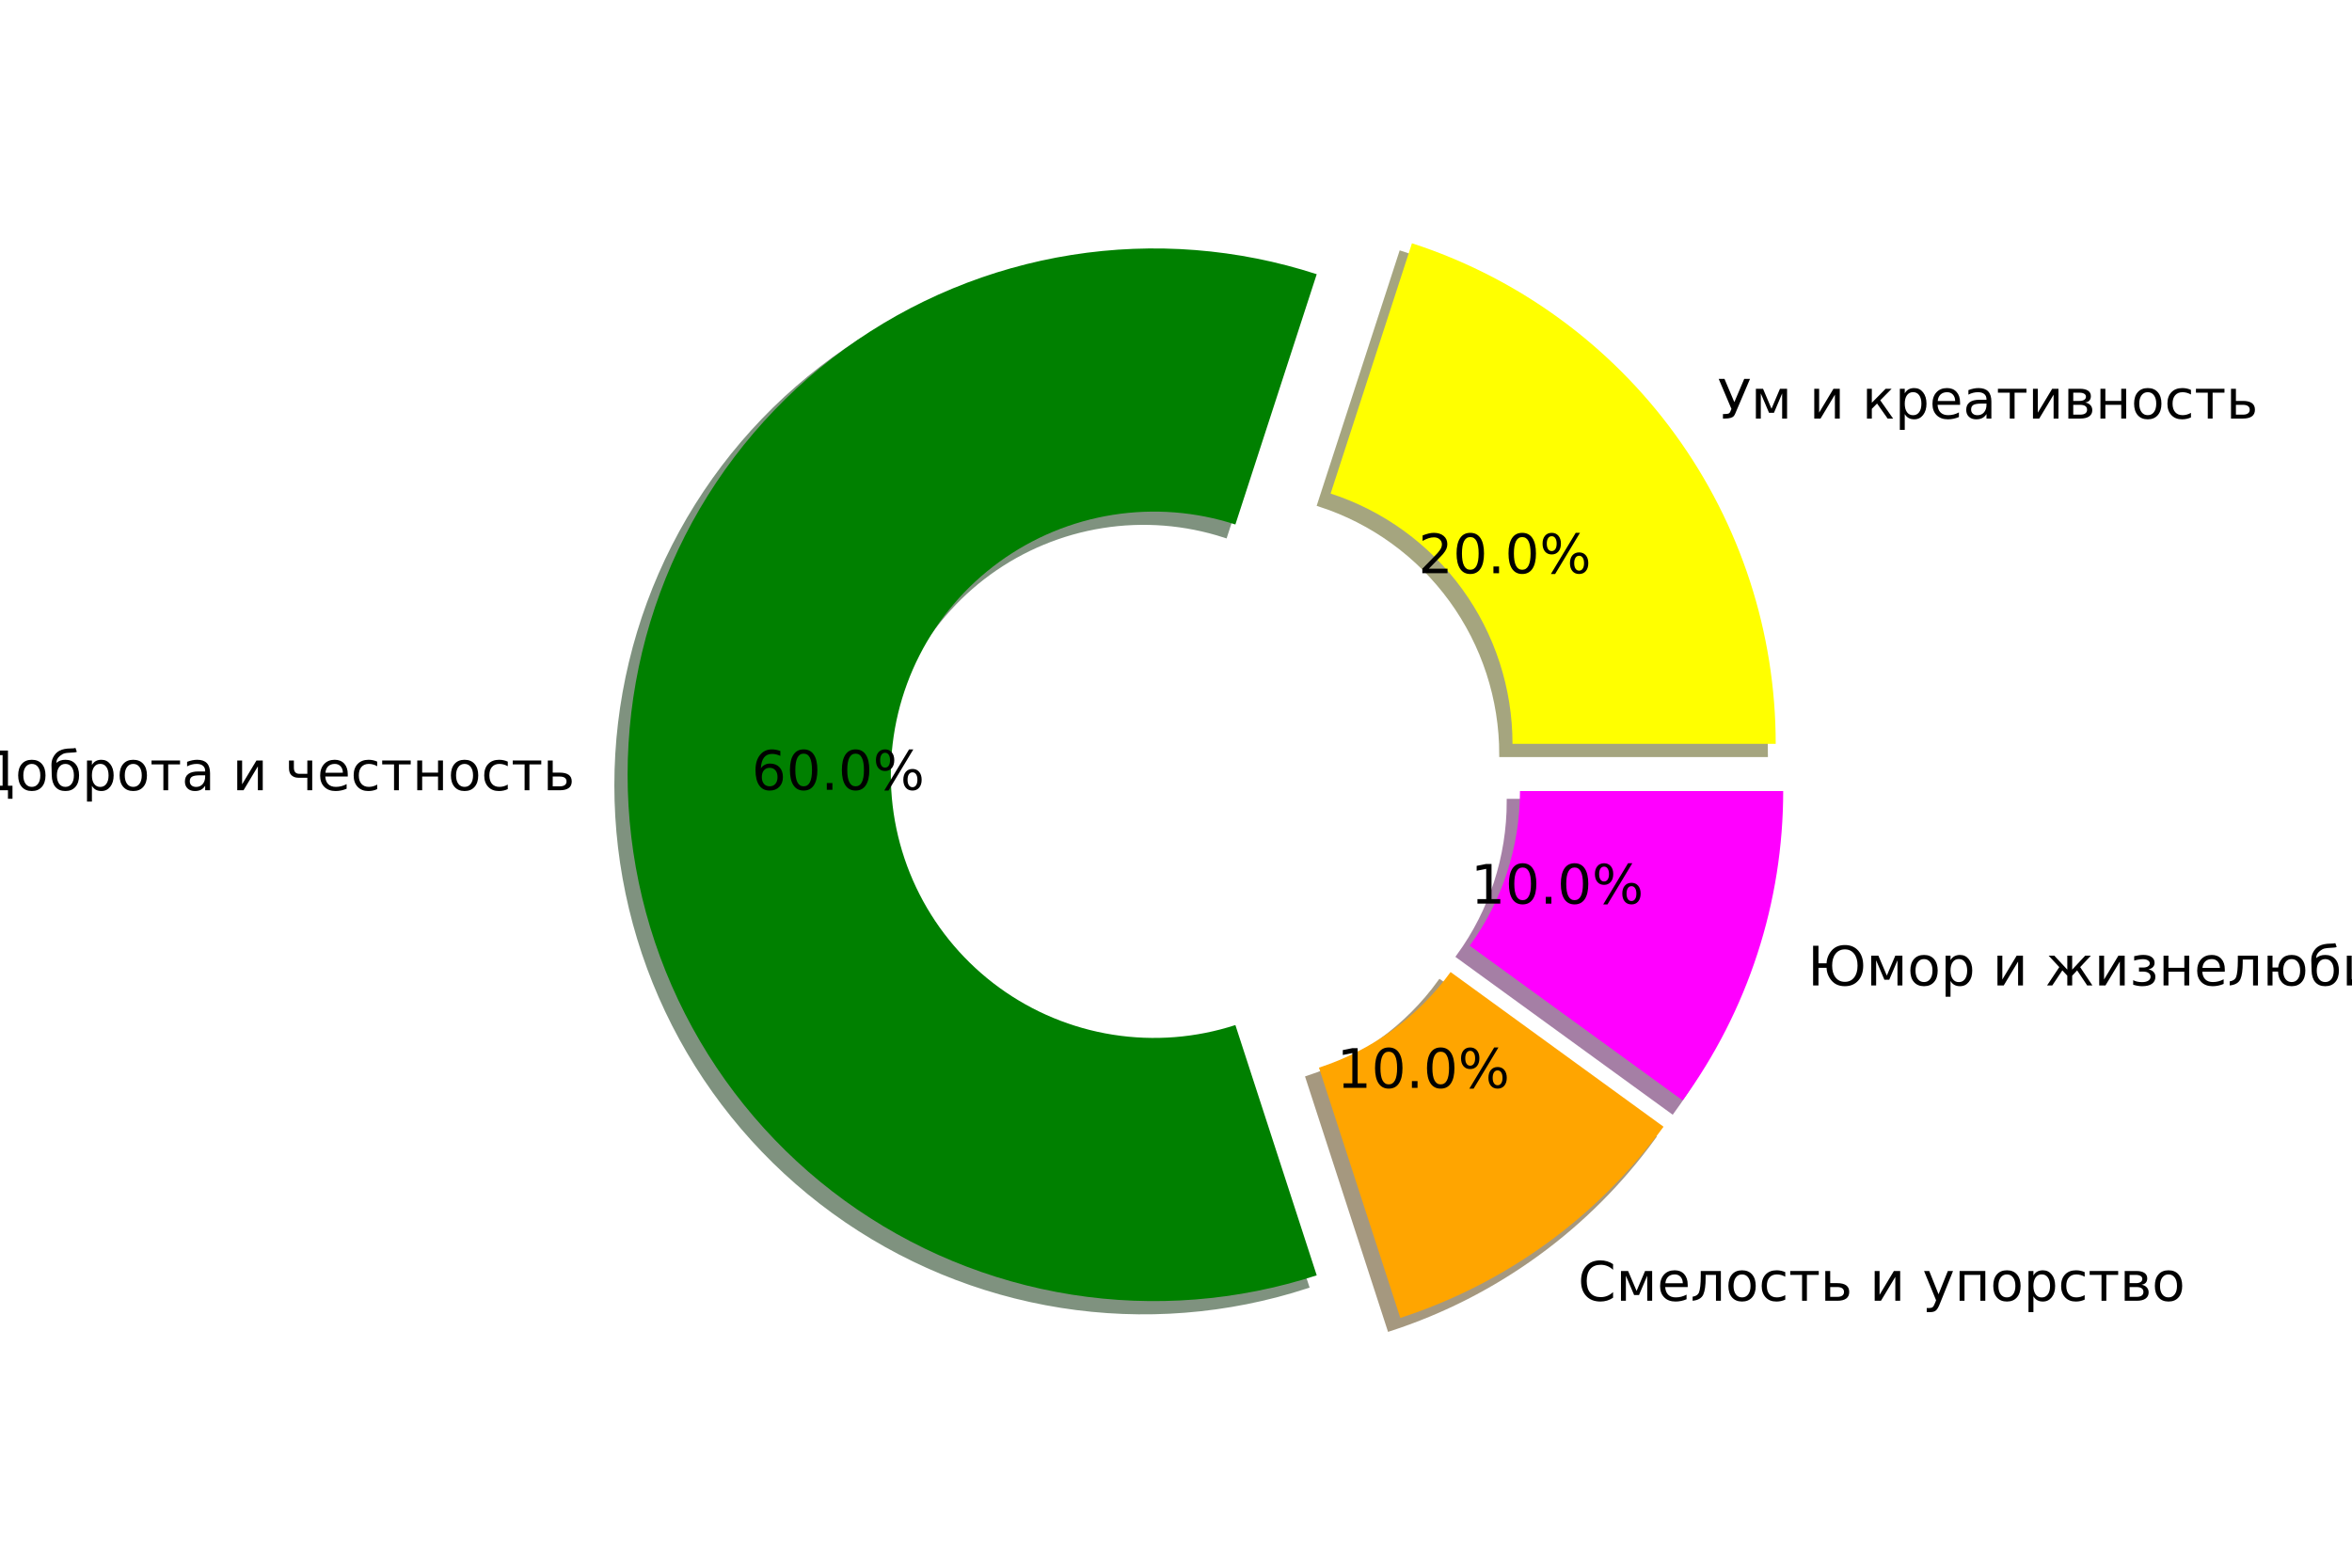
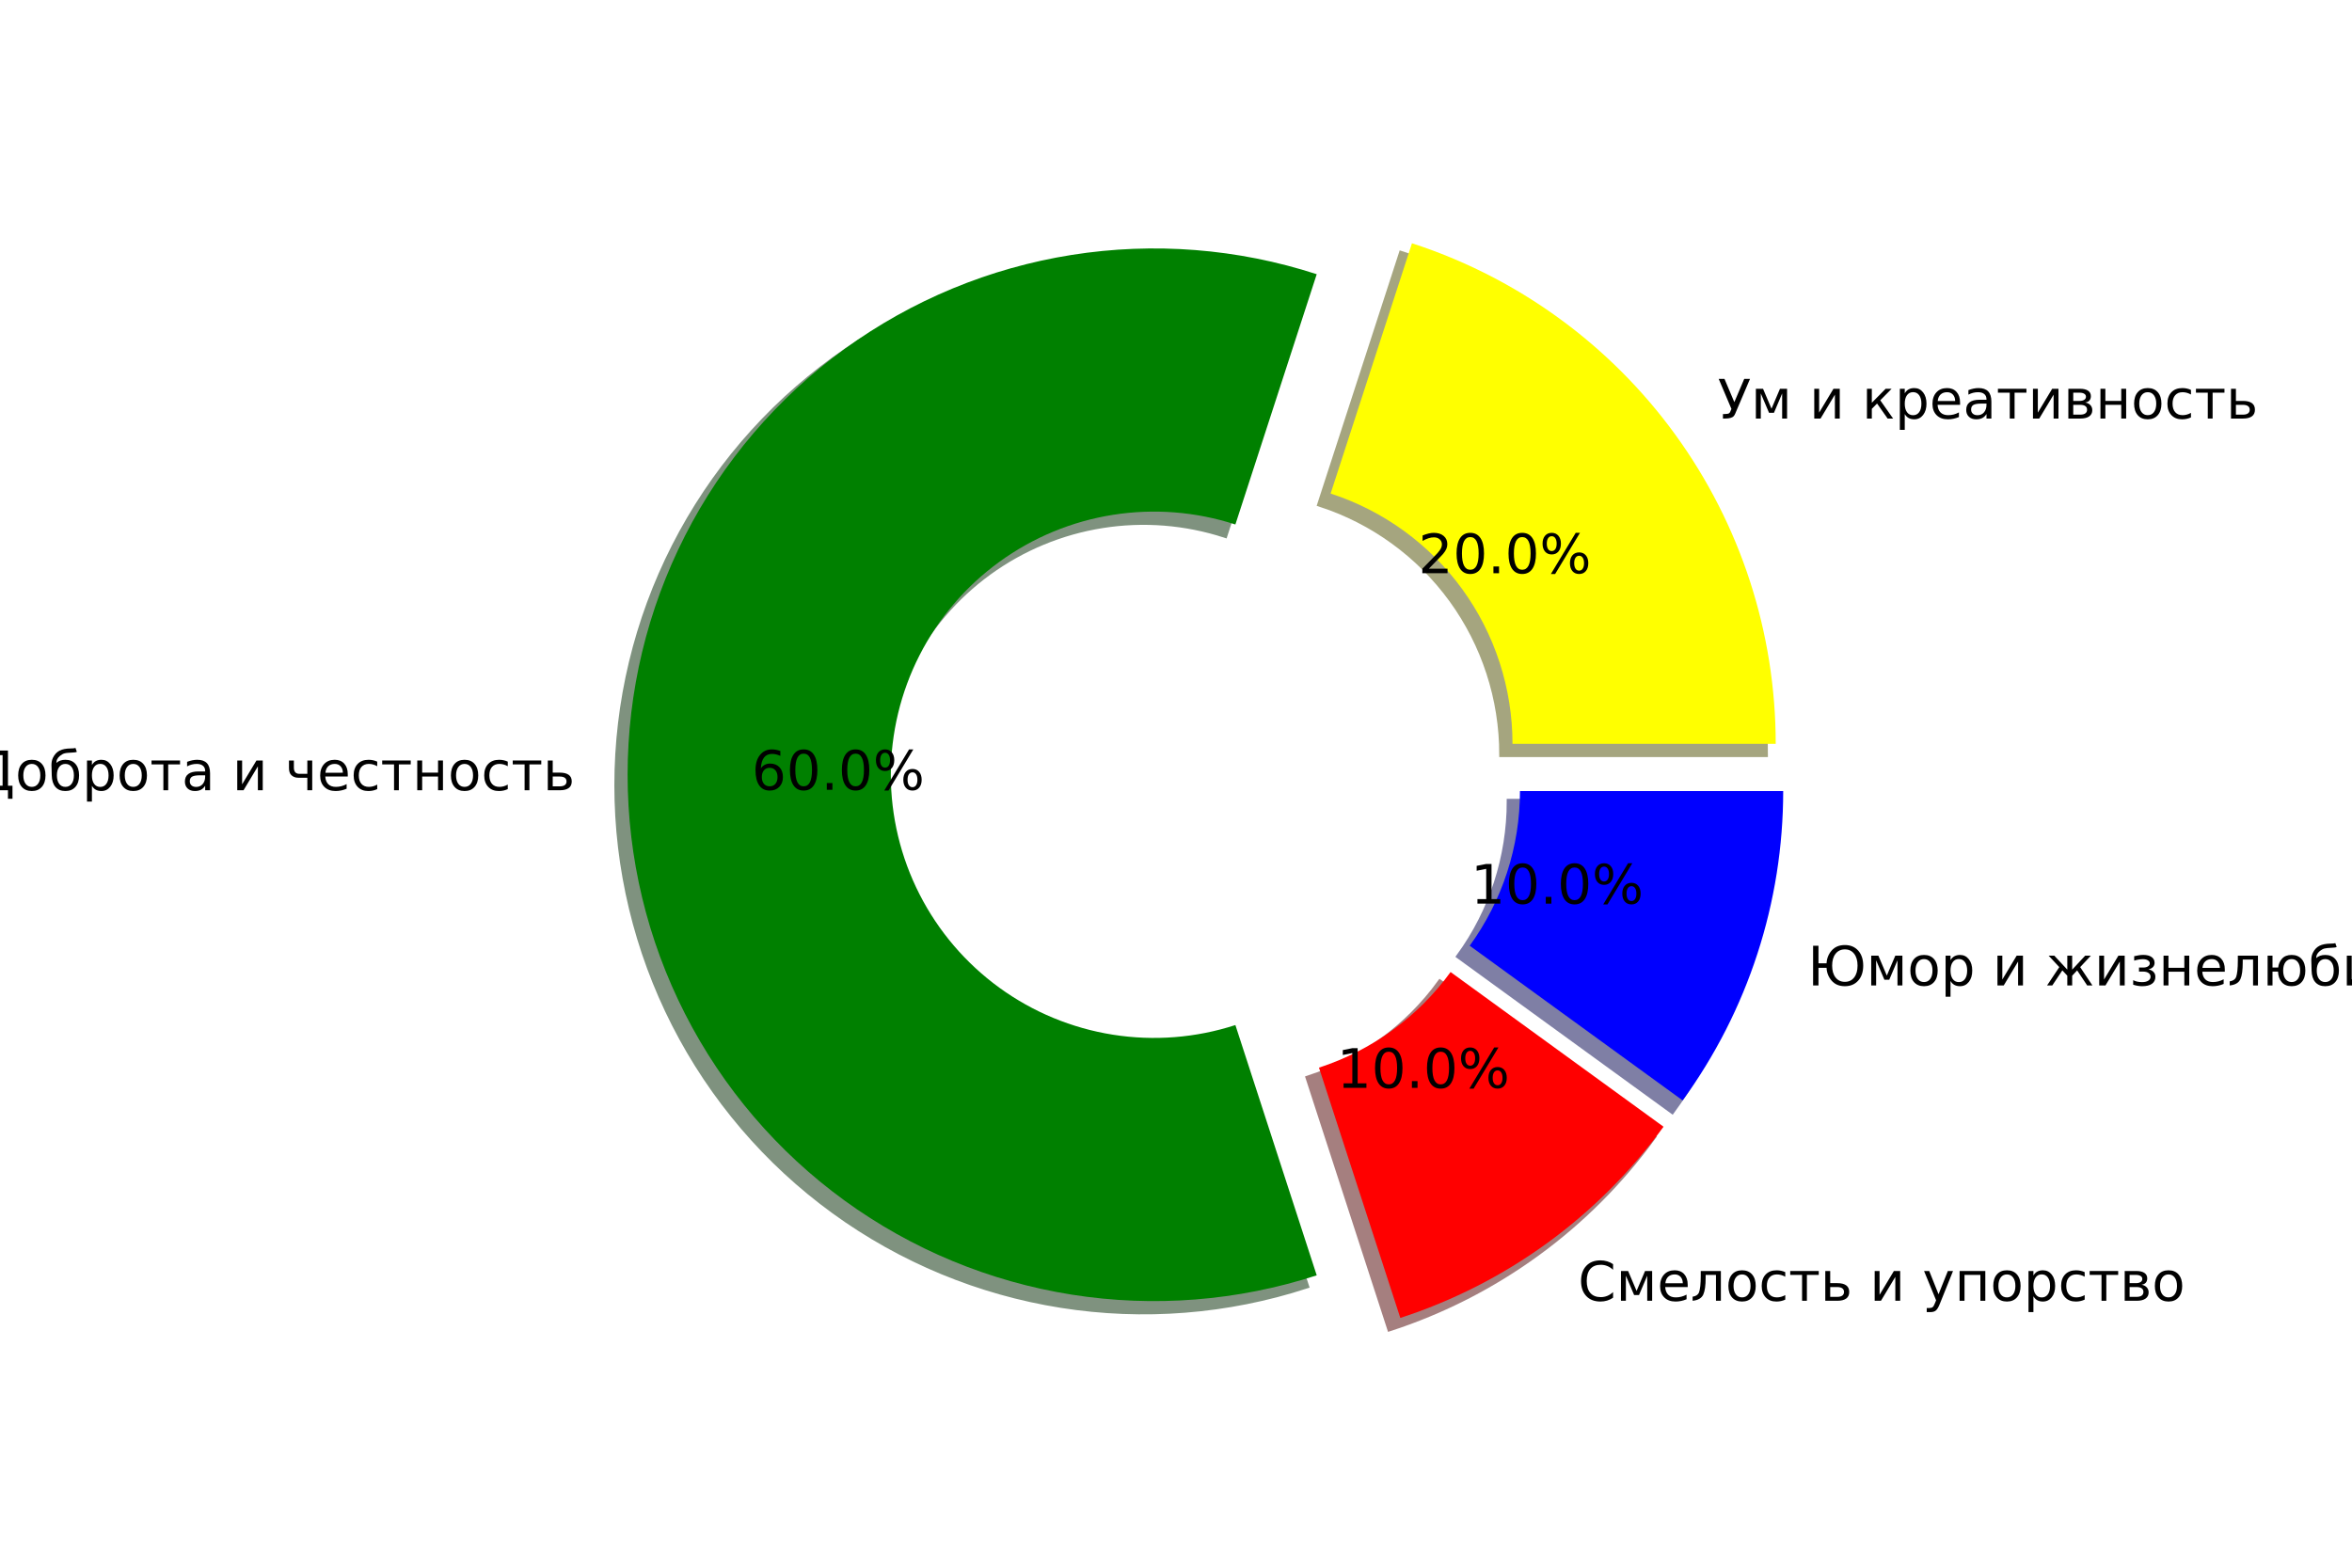
<svg xmlns="http://www.w3.org/2000/svg" xmlns:xlink="http://www.w3.org/1999/xlink" height="288pt" version="1.1" viewBox="0 0 432 288" width="432pt">
  <defs>
    <style type="text/css">*{stroke-linecap:butt;stroke-linejoin:round;}</style>
  </defs>
  <g id="figure_1">
    <g id="patch_1">
      <path d="M 0 288  L 432 288  L 432 0  L 0 0  z " style="fill:none;" />
    </g>
    <g id="axes_1">
      <g id="patch_2">
        <path d="M 324.218 138.584  C 324.218 118.167 317.752 98.266 305.752 81.749  C 293.751 65.232 276.822 52.932 257.405 46.623  L 242.465 92.603  C 252.174 95.758 260.638 101.908 266.639 110.166  C 272.639 118.425 275.872 128.375 275.872 138.584  L 324.218 138.584  z " style="fill:#4c4c00;opacity:0.5;stroke:#4c4c00;stroke-linejoin:miter;" />
      </g>
      <g id="patch_3">
        <path d="M 239.913 52.306  C 225.402 47.591 209.978 46.377 194.907 48.764  C 179.837 51.151 165.543 57.072 153.199 66.041  C 140.854 75.009 130.806 86.774 123.879 100.369  C 116.952 113.965 113.34 129.009 113.34 144.267  C 113.34 159.525 116.952 174.569 123.879 188.165  C 130.807 201.76 140.854 213.525 153.199 222.493  C 165.543 231.462 179.837 237.383 194.907 239.77  C 209.978 242.157 225.402 240.943 239.913 236.228  L 224.973 190.247  C 217.718 192.605 210.006 193.212 202.47 192.018  C 194.935 190.825 187.788 187.865 181.616 183.38  C 175.444 178.896 170.42 173.014 166.956 166.216  C 163.493 159.418 161.687 151.896 161.687 144.267  C 161.687 136.638 163.493 129.116 166.956 122.318  C 170.42 115.521 175.444 109.638 181.616 105.154  C 187.788 100.67 194.935 97.709 202.47 96.516  C 210.006 95.322 217.718 95.929 224.973 98.287  L 239.913 52.306  z " style="fill:#002600;opacity:0.5;stroke:#002600;stroke-linejoin:miter;" />
      </g>
      <g id="patch_4">
-         <path d="M 255.266 244.05  C 264.916 240.915 274.012 236.28 282.221 230.316  C 290.43 224.352 297.649 217.133 303.613 208.924  L 264.499 180.507  C 261.517 184.611 257.908 188.221 253.804 191.203  C 249.699 194.185 245.151 196.502 240.326 198.07  L 255.266 244.05  z " style="fill:#4c3200;opacity:0.5;stroke:#4c3200;stroke-linejoin:miter;" />
+         <path d="M 255.266 244.05  C 264.916 240.915 274.012 236.28 282.221 230.316  C 290.43 224.352 297.649 217.133 303.613 208.924  L 264.499 180.507  C 261.517 184.611 257.908 188.221 253.804 191.203  C 249.699 194.185 245.151 196.502 240.326 198.07  L 255.266 244.05  z " style="fill:#4c0000;opacity:0.5;stroke:#4c0000;stroke-linejoin:miter;" />
      </g>
      <g id="patch_5">
-         <path d="M 307.125 204.09  C 313.089 195.881 317.724 186.785 320.859 177.135  C 323.995 167.485 325.592 157.401 325.592 147.255  L 277.245 147.255  C 277.245 152.328 276.447 157.37 274.879 162.195  C 273.311 167.02 270.994 171.568 268.012 175.672  L 307.125 204.09  z " style="fill:#4c004c;opacity:0.5;stroke:#4c004c;stroke-linejoin:miter;" />
+         <path d="M 307.125 204.09  C 313.089 195.881 317.724 186.785 320.859 177.135  C 323.995 167.485 325.592 157.401 325.592 147.255  L 277.245 147.255  C 277.245 152.328 276.447 157.37 274.879 162.195  C 273.311 167.02 270.994 171.568 268.012 175.672  L 307.125 204.09  z " style="fill:#00004c;opacity:0.5;stroke:#00004c;stroke-linejoin:miter;" />
      </g>
      <g id="patch_6">
        <path d="M 326.152 136.65  C 326.152 116.233 319.686 96.332 307.686 79.815  C 295.685 63.298 278.756 50.998 259.339 44.689  L 244.399 90.669  C 254.108 93.824 262.572 99.974 268.572 108.232  C 274.573 116.491 277.806 126.442 277.806 136.65  L 326.152 136.65  z " style="fill:#ffff00;" />
      </g>
      <g id="patch_7">
        <path d="M 241.847 50.373  C 227.335 45.658 211.912 44.444 196.841 46.831  C 181.771 49.218 167.477 55.138 155.133 64.107  C 142.788 73.076 132.74 84.84 125.813 98.435  C 118.886 112.031 115.274 127.075 115.274 142.333  C 115.274 157.592 118.886 172.636 125.813 186.231  C 132.74 199.826 142.788 211.591 155.133 220.56  C 167.477 229.528 181.771 235.449 196.841 237.836  C 211.912 240.223 227.336 239.009 241.847 234.294  L 226.907 188.313  C 219.651 190.671 211.94 191.278 204.404 190.084  C 196.869 188.891 189.722 185.931 183.55 181.446  C 177.378 176.962 172.354 171.08 168.89 164.282  C 165.427 157.484 163.621 149.962 163.621 142.333  C 163.621 134.704 165.427 127.182 168.89 120.384  C 172.354 113.587 177.378 107.704 183.55 103.22  C 189.722 98.736 196.869 95.775 204.404 94.582  C 211.94 93.388 219.651 93.995 226.907 96.353  L 241.847 50.373  z " style="fill:#008000;" />
      </g>
      <g id="patch_8">
-         <path d="M 257.2 242.116  C 266.85 238.981 275.946 234.346 284.155 228.382  C 292.364 222.418 299.583 215.199 305.546 206.991  L 266.433 178.573  C 263.451 182.678 259.842 186.287 255.737 189.269  C 251.633 192.251 247.085 194.568 242.26 196.136  L 257.2 242.116  z " style="fill:#ffa500;" />
+         <path d="M 257.2 242.116  C 266.85 238.981 275.946 234.346 284.155 228.382  C 292.364 222.418 299.583 215.199 305.546 206.991  L 266.433 178.573  C 263.451 182.678 259.842 186.287 255.737 189.269  C 251.633 192.251 247.085 194.568 242.26 196.136  L 257.2 242.116  z " style="fill:#ff0000;" />
      </g>
      <g id="patch_9">
-         <path d="M 309.059 202.156  C 315.023 193.947 319.658 184.851 322.793 175.201  C 325.929 165.551 327.526 155.468 327.526 145.321  L 279.179 145.321  C 279.179 150.394 278.381 155.436 276.813 160.261  C 275.245 165.086 272.928 169.634 269.946 173.739  L 309.059 202.156  z " style="fill:#ff00ff;" />
+         <path d="M 309.059 202.156  C 315.023 193.947 319.658 184.851 322.793 175.201  C 325.929 165.551 327.526 155.468 327.526 145.321  L 279.179 145.321  C 279.179 150.394 278.381 155.436 276.813 160.261  C 275.245 165.086 272.928 169.634 269.946 173.739  L 309.059 202.156  z " style="fill:#0000ff;" />
      </g>
      <g id="matplotlib.axis_1" />
      <g id="matplotlib.axis_2" />
      <g id="text_1">
        <g transform="translate(315.5082 76.89085)scale(0.1 -0.1)">
          <defs>
            <path d="M 31.984 8.844  Q 30.953 6.391 29.391 4.547  Q 25.531 0 13.281 0  L 9.516 0  L 9.516 8.297  L 12.594 8.297  Q 18.406 8.297 20.656 9.625  Q 22.016 10.453 22.906 12.5  L 25.094 17.672  L 1.703 72.906  L 12.312 72.906  L 30.422 30.125  L 48.641 72.906  L 59.234 72.906  z " id="DejaVuSans-1059" />
            <path d="M 9.078 54.688  L 22.219 54.688  L 37.75 18.062  L 53.328 54.688  L 66.359 54.688  L 66.359 0  L 57.328 0  L 57.328 46.094  L 42.234 10.5  L 33.25 10.5  L 18.109 46.094  L 18.109 0  L 9.078 0  z " id="DejaVuSans-1084" />
            <path id="DejaVuSans-32" />
            <path d="M 55.906 54.688  L 55.906 0  L 46.969 0  L 46.969 43.891  L 20.609 0  L 9.078 0  L 9.078 54.688  L 18.016 54.688  L 18.016 10.891  L 44.344 54.688  z " id="DejaVuSans-1080" />
            <path d="M 9.078 54.688  L 18.016 54.688  L 18.016 29  L 43.359 54.688  L 54.391 54.688  L 33.5 33.547  L 57.078 0  L 47.016 0  L 27.641 27.594  L 18.016 17.828  L 18.016 0  L 9.078 0  z " id="DejaVuSans-1082" />
            <path d="M 18.109 8.203  L 18.109 -20.797  L 9.078 -20.797  L 9.078 54.688  L 18.109 54.688  L 18.109 46.391  Q 20.953 51.266 25.266 53.625  Q 29.594 56 35.594 56  Q 45.562 56 51.781 48.094  Q 58.016 40.188 58.016 27.297  Q 58.016 14.406 51.781 6.484  Q 45.562 -1.422 35.594 -1.422  Q 29.594 -1.422 25.266 0.953  Q 20.953 3.328 18.109 8.203  z M 48.688 27.297  Q 48.688 37.203 44.609 42.844  Q 40.531 48.484 33.406 48.484  Q 26.266 48.484 22.188 42.844  Q 18.109 37.203 18.109 27.297  Q 18.109 17.391 22.188 11.75  Q 26.266 6.109 33.406 6.109  Q 40.531 6.109 44.609 11.75  Q 48.688 17.391 48.688 27.297  z " id="DejaVuSans-1088" />
            <path d="M 56.203 29.594  L 56.203 25.203  L 14.891 25.203  Q 15.484 15.922 20.484 11.062  Q 25.484 6.203 34.422 6.203  Q 39.594 6.203 44.453 7.469  Q 49.312 8.734 54.109 11.281  L 54.109 2.781  Q 49.266 0.734 44.188 -0.344  Q 39.109 -1.422 33.891 -1.422  Q 20.797 -1.422 13.156 6.188  Q 5.516 13.812 5.516 26.812  Q 5.516 40.234 12.766 48.109  Q 20.016 56 32.328 56  Q 43.359 56 49.781 48.891  Q 56.203 41.797 56.203 29.594  z M 47.219 32.234  Q 47.125 39.594 43.094 43.984  Q 39.062 48.391 32.422 48.391  Q 24.906 48.391 20.391 44.141  Q 15.875 39.891 15.188 32.172  z " id="DejaVuSans-1077" />
            <path d="M 34.281 27.484  Q 23.391 27.484 19.188 25  Q 14.984 22.516 14.984 16.5  Q 14.984 11.719 18.141 8.906  Q 21.297 6.109 26.703 6.109  Q 34.188 6.109 38.703 11.406  Q 43.219 16.703 43.219 25.484  L 43.219 27.484  z M 52.203 31.203  L 52.203 0  L 43.219 0  L 43.219 8.297  Q 40.141 3.328 35.547 0.953  Q 30.953 -1.422 24.312 -1.422  Q 15.922 -1.422 10.953 3.297  Q 6 8.016 6 15.922  Q 6 25.141 12.172 29.828  Q 18.359 34.516 30.609 34.516  L 43.219 34.516  L 43.219 35.406  Q 43.219 41.609 39.141 45  Q 35.062 48.391 27.688 48.391  Q 23 48.391 18.547 47.266  Q 14.109 46.141 10.016 43.891  L 10.016 52.203  Q 14.938 54.109 19.578 55.047  Q 24.219 56 28.609 56  Q 40.484 56 46.344 49.844  Q 52.203 43.703 52.203 31.203  z " id="DejaVuSans-1072" />
            <path d="M 2.938 54.688  L 55.328 54.688  L 55.328 47.516  L 33.547 47.516  L 33.547 0  L 24.703 0  L 24.703 47.516  L 2.938 47.516  z " id="DejaVuSans-1090" />
            <path d="M 18.062 25.203  L 18.062 7.172  L 30.859 7.172  Q 37.016 7.172 40.234 9.484  Q 43.453 11.812 43.453 16.219  Q 43.453 20.609 40.234 22.906  Q 37.016 25.203 30.859 25.203  z M 18.062 47.516  L 18.062 32.375  L 29.891 32.375  Q 34.969 32.375 38.188 34.391  Q 41.406 36.422 41.406 40.047  Q 41.406 43.656 38.188 45.578  Q 34.969 47.516 29.891 47.516  z M 9.078 54.688  L 30.469 54.688  Q 40.094 54.688 45.266 51.172  Q 50.438 47.656 50.438 41.156  Q 50.438 36.141 47.797 33.172  Q 45.172 30.219 39.984 29.5  Q 46.188 28.328 49.609 24.609  Q 53.031 20.906 53.031 15.328  Q 53.031 8.016 47.391 4  Q 41.75 0 31.297 0  L 9.078 0  z " id="DejaVuSans-1074" />
            <path d="M 9.078 54.688  L 18.109 54.688  L 18.109 32.375  L 47.266 32.375  L 47.266 54.688  L 56.297 54.688  L 56.297 0  L 47.266 0  L 47.266 25.203  L 18.109 25.203  L 18.109 0  L 9.078 0  z " id="DejaVuSans-1085" />
            <path d="M 30.609 48.391  Q 23.391 48.391 19.188 42.75  Q 14.984 37.109 14.984 27.297  Q 14.984 17.484 19.156 11.844  Q 23.344 6.203 30.609 6.203  Q 37.797 6.203 41.984 11.859  Q 46.188 17.531 46.188 27.297  Q 46.188 37.016 41.984 42.703  Q 37.797 48.391 30.609 48.391  z M 30.609 56  Q 42.328 56 49.016 48.375  Q 55.719 40.766 55.719 27.297  Q 55.719 13.875 49.016 6.219  Q 42.328 -1.422 30.609 -1.422  Q 18.844 -1.422 12.172 6.219  Q 5.516 13.875 5.516 27.297  Q 5.516 40.766 12.172 48.375  Q 18.844 56 30.609 56  z " id="DejaVuSans-1086" />
            <path d="M 48.781 52.594  L 48.781 44.188  Q 44.969 46.297 41.141 47.344  Q 37.312 48.391 33.406 48.391  Q 24.656 48.391 19.812 42.844  Q 14.984 37.312 14.984 27.297  Q 14.984 17.281 19.812 11.734  Q 24.656 6.203 33.406 6.203  Q 37.312 6.203 41.141 7.25  Q 44.969 8.297 48.781 10.406  L 48.781 2.094  Q 45.016 0.344 40.984 -0.531  Q 36.969 -1.422 32.422 -1.422  Q 20.062 -1.422 12.781 6.344  Q 5.516 14.109 5.516 27.297  Q 5.516 40.672 12.859 48.328  Q 20.219 56 33.016 56  Q 37.156 56 41.109 55.141  Q 45.062 54.297 48.781 52.594  z " id="DejaVuSans-1089" />
            <path d="M 43.453 16.219  Q 43.453 20.609 40.25 22.906  Q 37.062 25.203 30.906 25.203  L 18.109 25.203  L 18.109 7.172  L 30.906 7.172  Q 37.062 7.172 40.25 9.484  Q 43.453 11.812 43.453 16.219  z M 9.078 54.688  L 18.109 54.688  L 18.109 32.375  L 31.297 32.375  Q 41.75 32.375 47.391 28.391  Q 53.031 24.422 53.031 16.219  Q 53.031 8.016 47.391 4  Q 41.75 0 31.297 0  L 9.078 0  z " id="DejaVuSans-1100" />
          </defs>
          <use xlink:href="#DejaVuSans-1059" />
          <use x="60.938" xlink:href="#DejaVuSans-1084" />
          <use x="136.377" xlink:href="#DejaVuSans-32" />
          <use x="168.164" xlink:href="#DejaVuSans-1080" />
          <use x="233.154" xlink:href="#DejaVuSans-32" />
          <use x="264.941" xlink:href="#DejaVuSans-1082" />
          <use x="325.342" xlink:href="#DejaVuSans-1088" />
          <use x="388.818" xlink:href="#DejaVuSans-1077" />
          <use x="450.342" xlink:href="#DejaVuSans-1072" />
          <use x="511.621" xlink:href="#DejaVuSans-1090" />
          <use x="569.873" xlink:href="#DejaVuSans-1080" />
          <use x="634.863" xlink:href="#DejaVuSans-1074" />
          <use x="693.799" xlink:href="#DejaVuSans-1085" />
          <use x="759.18" xlink:href="#DejaVuSans-1086" />
          <use x="820.361" xlink:href="#DejaVuSans-1089" />
          <use x="875.342" xlink:href="#DejaVuSans-1090" />
          <use x="933.594" xlink:href="#DejaVuSans-1100" />
        </g>
      </g>
      <g id="text_2">
        <g transform="translate(260.5115 105.3082)scale(0.1 -0.1)">
          <defs>
            <path d="M 19.188 8.297  L 53.609 8.297  L 53.609 0  L 7.328 0  L 7.328 8.297  Q 12.938 14.109 22.625 23.891  Q 32.328 33.688 34.812 36.531  Q 39.547 41.844 41.422 45.531  Q 43.312 49.219 43.312 52.781  Q 43.312 58.594 39.234 62.25  Q 35.156 65.922 28.609 65.922  Q 23.969 65.922 18.812 64.312  Q 13.672 62.703 7.812 59.422  L 7.812 69.391  Q 13.766 71.781 18.938 73  Q 24.125 74.219 28.422 74.219  Q 39.75 74.219 46.484 68.547  Q 53.219 62.891 53.219 53.422  Q 53.219 48.922 51.531 44.891  Q 49.859 40.875 45.406 35.406  Q 44.188 33.984 37.641 27.219  Q 31.109 20.453 19.188 8.297  z " id="DejaVuSans-50" />
            <path d="M 31.781 66.406  Q 24.172 66.406 20.328 58.906  Q 16.5 51.422 16.5 36.375  Q 16.5 21.391 20.328 13.891  Q 24.172 6.391 31.781 6.391  Q 39.453 6.391 43.281 13.891  Q 47.125 21.391 47.125 36.375  Q 47.125 51.422 43.281 58.906  Q 39.453 66.406 31.781 66.406  z M 31.781 74.219  Q 44.047 74.219 50.516 64.516  Q 56.984 54.828 56.984 36.375  Q 56.984 17.969 50.516 8.266  Q 44.047 -1.422 31.781 -1.422  Q 19.531 -1.422 13.062 8.266  Q 6.594 17.969 6.594 36.375  Q 6.594 54.828 13.062 64.516  Q 19.531 74.219 31.781 74.219  z " id="DejaVuSans-48" />
            <path d="M 10.688 12.406  L 21 12.406  L 21 0  L 10.688 0  z " id="DejaVuSans-46" />
            <path d="M 72.703 32.078  Q 68.453 32.078 66.031 28.469  Q 63.625 24.859 63.625 18.406  Q 63.625 12.062 66.031 8.422  Q 68.453 4.781 72.703 4.781  Q 76.859 4.781 79.266 8.422  Q 81.688 12.062 81.688 18.406  Q 81.688 24.812 79.266 28.438  Q 76.859 32.078 72.703 32.078  z M 72.703 38.281  Q 80.422 38.281 84.953 32.906  Q 89.5 27.547 89.5 18.406  Q 89.5 9.281 84.938 3.922  Q 80.375 -1.422 72.703 -1.422  Q 64.891 -1.422 60.344 3.922  Q 55.812 9.281 55.812 18.406  Q 55.812 27.594 60.375 32.938  Q 64.938 38.281 72.703 38.281  z M 22.312 68.016  Q 18.109 68.016 15.688 64.375  Q 13.281 60.75 13.281 54.391  Q 13.281 47.953 15.672 44.328  Q 18.062 40.719 22.312 40.719  Q 26.562 40.719 28.969 44.328  Q 31.391 47.953 31.391 54.391  Q 31.391 60.688 28.953 64.344  Q 26.516 68.016 22.312 68.016  z M 66.406 74.219  L 74.219 74.219  L 28.609 -1.422  L 20.797 -1.422  z M 22.312 74.219  Q 30.031 74.219 34.609 68.875  Q 39.203 63.531 39.203 54.391  Q 39.203 45.172 34.641 39.844  Q 30.078 34.516 22.312 34.516  Q 14.547 34.516 10.031 39.859  Q 5.516 45.219 5.516 54.391  Q 5.516 63.484 10.047 68.844  Q 14.594 74.219 22.312 74.219  z " id="DejaVuSans-37" />
          </defs>
          <use xlink:href="#DejaVuSans-50" />
          <use x="63.623" xlink:href="#DejaVuSans-48" />
          <use x="127.246" xlink:href="#DejaVuSans-46" />
          <use x="159.033" xlink:href="#DejaVuSans-48" />
          <use x="222.656" xlink:href="#DejaVuSans-37" />
        </g>
      </g>
      <g id="text_3">
        <g transform="translate(-5.026289 145.1777)scale(0.1 -0.1)">
          <defs>
            <path d="M 22.797 8.297  L 55.031 8.297  L 55.031 64.594  L 31.344 64.594  L 31.344 54.25  Q 31.344 29.891 25.875 13.719  Q 24.75 10.406 22.797 8.297  z M 8.406 8.297  Q 14.938 11.375 16.797 17.234  Q 21.531 32.281 21.531 59.125  L 21.531 72.906  L 64.891 72.906  L 64.891 8.297  L 73.188 8.297  L 73.188 -15.672  L 64.891 -15.672  L 64.891 0  L 13.234 0  L 13.234 -15.672  L 4.938 -15.672  L 4.938 8.297  z " id="DejaVuSans-1044" />
            <path d="M 31.109 56  Q 42.828 56 49.516 48.375  Q 56.203 40.766 56.203 27.297  Q 56.203 13.875 49.516 6.219  Q 42.828 -1.422 31.109 -1.422  Q 19.344 -1.422 12.844 6  Q 6.344 13.422 6 27.297  L 5.719 38.484  Q 5.469 44.281 5.469 46.297  Q 5.469 54.109 8.297 59.859  Q 12.75 68.891 20.438 72.797  Q 28.125 76.703 41.016 76.812  Q 46.969 76.859 49.609 77.688  L 52.094 70.562  Q 49.703 69.578 47.516 69.531  L 35.297 68.703  Q 29.156 68.266 25.438 66.109  Q 15.719 60.406 14.797 52.938  L 14.453 50.203  Q 20.797 56 31.109 56  z M 31.109 48.391  Q 23.875 48.391 19.672 42.75  Q 15.484 37.109 15.484 27.297  Q 15.484 17.484 19.656 11.844  Q 23.828 6.203 31.109 6.203  Q 38.281 6.203 42.484 11.859  Q 46.688 17.531 46.688 27.297  Q 46.688 37.016 42.484 42.703  Q 38.281 48.391 31.109 48.391  z " id="DejaVuSans-1073" />
            <path d="M 41.016 0  L 41.016 23  L 24.266 23  Q 16.797 23 11.812 27.641  Q 7.328 31.844 7.328 40.828  L 7.328 54.688  L 16.312 54.688  L 16.312 41.656  Q 16.312 35.938 18.844 33.062  Q 21.438 30.172 26.516 30.172  L 41.016 30.172  L 41.016 54.688  L 50 54.688  L 50 0  z " id="DejaVuSans-1095" />
          </defs>
          <use xlink:href="#DejaVuSans-1044" />
          <use x="78.125" xlink:href="#DejaVuSans-1086" />
          <use x="139.307" xlink:href="#DejaVuSans-1073" />
          <use x="200.977" xlink:href="#DejaVuSans-1088" />
          <use x="264.453" xlink:href="#DejaVuSans-1086" />
          <use x="325.635" xlink:href="#DejaVuSans-1090" />
          <use x="383.887" xlink:href="#DejaVuSans-1072" />
          <use x="445.166" xlink:href="#DejaVuSans-32" />
          <use x="476.953" xlink:href="#DejaVuSans-1080" />
          <use x="541.943" xlink:href="#DejaVuSans-32" />
          <use x="573.73" xlink:href="#DejaVuSans-1095" />
          <use x="632.812" xlink:href="#DejaVuSans-1077" />
          <use x="694.336" xlink:href="#DejaVuSans-1089" />
          <use x="749.316" xlink:href="#DejaVuSans-1090" />
          <use x="807.568" xlink:href="#DejaVuSans-1085" />
          <use x="872.949" xlink:href="#DejaVuSans-1086" />
          <use x="934.131" xlink:href="#DejaVuSans-1089" />
          <use x="989.111" xlink:href="#DejaVuSans-1090" />
          <use x="1047.363" xlink:href="#DejaVuSans-1100" />
        </g>
      </g>
      <g id="text_4">
        <g transform="translate(138.0679 145.0926)scale(0.1 -0.1)">
          <defs>
            <path d="M 33.016 40.375  Q 26.375 40.375 22.484 35.828  Q 18.609 31.297 18.609 23.391  Q 18.609 15.531 22.484 10.953  Q 26.375 6.391 33.016 6.391  Q 39.656 6.391 43.531 10.953  Q 47.406 15.531 47.406 23.391  Q 47.406 31.297 43.531 35.828  Q 39.656 40.375 33.016 40.375  z M 52.594 71.297  L 52.594 62.312  Q 48.875 64.062 45.094 64.984  Q 41.312 65.922 37.594 65.922  Q 27.828 65.922 22.672 59.328  Q 17.531 52.734 16.797 39.406  Q 19.672 43.656 24.016 45.922  Q 28.375 48.188 33.594 48.188  Q 44.578 48.188 50.953 41.516  Q 57.328 34.859 57.328 23.391  Q 57.328 12.156 50.688 5.359  Q 44.047 -1.422 33.016 -1.422  Q 20.359 -1.422 13.672 8.266  Q 6.984 17.969 6.984 36.375  Q 6.984 53.656 15.188 63.938  Q 23.391 74.219 37.203 74.219  Q 40.922 74.219 44.703 73.484  Q 48.484 72.75 52.594 71.297  z " id="DejaVuSans-54" />
          </defs>
          <use xlink:href="#DejaVuSans-54" />
          <use x="63.623" xlink:href="#DejaVuSans-48" />
          <use x="127.246" xlink:href="#DejaVuSans-46" />
          <use x="159.033" xlink:href="#DejaVuSans-48" />
          <use x="222.656" xlink:href="#DejaVuSans-37" />
        </g>
      </g>
      <g id="text_5">
        <g transform="translate(289.8383 238.9641)scale(0.1 -0.1)">
          <defs>
            <path d="M 64.406 67.281  L 64.406 56.891  Q 59.422 61.531 53.781 63.812  Q 48.141 66.109 41.797 66.109  Q 29.297 66.109 22.656 58.469  Q 16.016 50.828 16.016 36.375  Q 16.016 21.969 22.656 14.328  Q 29.297 6.688 41.797 6.688  Q 48.141 6.688 53.781 8.984  Q 59.422 11.281 64.406 15.922  L 64.406 5.609  Q 59.234 2.094 53.438 0.328  Q 47.656 -1.422 41.219 -1.422  Q 24.656 -1.422 15.125 8.703  Q 5.609 18.844 5.609 36.375  Q 5.609 53.953 15.125 64.078  Q 24.656 74.219 41.219 74.219  Q 47.75 74.219 53.531 72.484  Q 59.328 70.75 64.406 67.281  z " id="DejaVuSans-1057" />
            <path d="M 3.719 0  L 3.719 7.469  Q 12.594 8.844 15.328 14.984  Q 18.656 23.641 18.656 45.75  L 18.656 54.688  L 55.609 54.688  L 55.609 0  L 46.625 0  L 46.625 47.516  L 27.641 47.516  L 27.641 42.094  Q 27.641 21 23.344 11.531  Q 18.75 1.422 3.719 0  z " id="DejaVuSans-1083" />
            <path d="M 32.172 -5.078  Q 28.375 -14.844 24.75 -17.812  Q 21.141 -20.797 15.094 -20.797  L 7.906 -20.797  L 7.906 -13.281  L 13.188 -13.281  Q 16.891 -13.281 18.938 -11.516  Q 21 -9.766 23.484 -3.219  L 25.094 0.875  L 2.984 54.688  L 12.5 54.688  L 29.594 11.922  L 46.688 54.688  L 56.203 54.688  z " id="DejaVuSans-1091" />
            <path d="M 56.297 54.688  L 56.297 0  L 47.266 0  L 47.266 47.516  L 18.109 47.516  L 18.109 0  L 9.078 0  L 9.078 54.688  z " id="DejaVuSans-1087" />
          </defs>
          <use xlink:href="#DejaVuSans-1057" />
          <use x="69.824" xlink:href="#DejaVuSans-1084" />
          <use x="145.264" xlink:href="#DejaVuSans-1077" />
          <use x="206.787" xlink:href="#DejaVuSans-1083" />
          <use x="270.703" xlink:href="#DejaVuSans-1086" />
          <use x="331.885" xlink:href="#DejaVuSans-1089" />
          <use x="386.865" xlink:href="#DejaVuSans-1090" />
          <use x="445.117" xlink:href="#DejaVuSans-1100" />
          <use x="504.053" xlink:href="#DejaVuSans-32" />
          <use x="535.84" xlink:href="#DejaVuSans-1080" />
          <use x="600.83" xlink:href="#DejaVuSans-32" />
          <use x="632.617" xlink:href="#DejaVuSans-1091" />
          <use x="691.797" xlink:href="#DejaVuSans-1087" />
          <use x="757.178" xlink:href="#DejaVuSans-1086" />
          <use x="818.359" xlink:href="#DejaVuSans-1088" />
          <use x="881.836" xlink:href="#DejaVuSans-1089" />
          <use x="936.816" xlink:href="#DejaVuSans-1090" />
          <use x="995.068" xlink:href="#DejaVuSans-1074" />
          <use x="1054.004" xlink:href="#DejaVuSans-1086" />
        </g>
      </g>
      <g id="text_6">
        <g transform="translate(245.5374 199.851)scale(0.1 -0.1)">
          <defs>
            <path d="M 12.406 8.297  L 28.516 8.297  L 28.516 63.922  L 10.984 60.406  L 10.984 69.391  L 28.422 72.906  L 38.281 72.906  L 38.281 8.297  L 54.391 8.297  L 54.391 0  L 12.406 0  z " id="DejaVuSans-49" />
          </defs>
          <use xlink:href="#DejaVuSans-49" />
          <use x="63.623" xlink:href="#DejaVuSans-48" />
          <use x="127.246" xlink:href="#DejaVuSans-46" />
          <use x="159.033" xlink:href="#DejaVuSans-48" />
          <use x="222.656" xlink:href="#DejaVuSans-37" />
        </g>
      </g>
      <g id="text_7">
        <g transform="translate(331.9893 181.0334)scale(0.1 -0.1)">
          <defs>
            <path d="M 68.656 66.219  Q 57.906 66.219 51.562 58.203  Q 45.266 50.203 45.266 36.375  Q 45.266 22.609 51.562 14.594  Q 57.906 6.594 68.656 6.594  Q 79.391 6.594 85.641 14.594  Q 91.938 22.609 91.938 36.375  Q 91.938 50.203 85.641 58.203  Q 79.391 66.219 68.656 66.219  z M 35.016 40.578  Q 35.688 54.25 44.484 64.266  Q 53.266 74.219 68.656 74.219  Q 83.984 74.219 93.172 63.969  Q 102.344 53.656 102.344 36.375  Q 102.344 19.141 93.172 8.891  Q 83.984 -1.422 68.656 -1.422  Q 53.266 -1.422 44.484 8.594  Q 35.688 18.609 35.016 32.281  L 20.172 32.281  L 20.172 0  L 10.297 0  L 10.297 72.906  L 20.172 72.906  L 20.172 40.578  z " id="DejaVuSans-1070" />
            <path d="M 40.578 54.688  L 49.516 54.688  L 49.516 29  L 73.391 54.688  L 83.844 54.688  L 64.203 33.641  L 86.672 0  L 77.047 0  L 58.641 27.641  L 49.516 17.828  L 49.516 0  L 40.578 0  L 40.578 17.828  L 31.453 27.641  L 13.031 0  L 3.422 0  L 25.875 33.641  L 6.25 54.688  L 16.703 54.688  L 40.578 29  z " id="DejaVuSans-1078" />
            <path d="M 34.469 29.5  Q 40.531 28.328 43.891 24.75  Q 47.266 21.188 47.266 15.922  Q 47.266 7.469 40.969 3.016  Q 34.672 -1.422 23.047 -1.422  Q 19.141 -1.422 15.016 -0.734  Q 10.891 -0.047 6.5 1.312  L 6.5 9.672  Q 9.969 7.859 14.109 6.953  Q 18.266 6.062 22.797 6.062  Q 30.172 6.062 34.297 8.797  Q 38.422 11.531 38.422 15.922  Q 38.422 20.219 34.766 22.828  Q 31.109 25.438 24.422 25.438  L 17.188 25.438  L 17.188 32.859  L 24.75 32.859  Q 30.422 32.859 33.719 35.031  Q 37.016 37.203 37.016 40.625  Q 37.016 43.75 33.609 46  Q 30.219 48.25 24.422 48.25  Q 20.953 48.25 17.016 47.609  Q 13.094 46.969 8.344 45.562  L 8.344 53.719  Q 13.141 54.891 17.281 55.469  Q 21.438 56.062 25.141 56.062  Q 34.719 56.062 40.25 52.219  Q 45.797 48.391 45.797 41.5  Q 45.797 36.969 42.859 33.812  Q 39.938 30.672 34.469 29.5  z " id="DejaVuSans-1079" />
            <path d="M 53.609 48.391  Q 46.391 48.391 42.188 42.75  Q 37.984 37.109 37.984 27.297  Q 37.984 17.484 42.156 11.844  Q 46.344 6.203 53.609 6.203  Q 60.797 6.203 64.984 11.859  Q 69.188 17.531 69.188 27.297  Q 69.188 37.016 64.984 42.703  Q 60.797 48.391 53.609 48.391  z M 28.812 32.859  Q 29.734 42.141 35.812 49.062  Q 41.891 56 53.609 56  Q 65.328 56 72.016 48.375  Q 78.719 40.766 78.719 27.297  Q 78.719 13.875 72.016 6.219  Q 65.328 -1.422 53.609 -1.422  Q 41.844 -1.422 35.422 5.953  Q 29 13.328 28.562 25.438  L 18.406 25.438  L 18.406 0  L 9.422 0  L 9.422 54.688  L 18.406 54.688  L 18.406 32.859  z " id="DejaVuSans-1102" />
          </defs>
          <use xlink:href="#DejaVuSans-1070" />
          <use x="107.959" xlink:href="#DejaVuSans-1084" />
          <use x="183.398" xlink:href="#DejaVuSans-1086" />
          <use x="244.58" xlink:href="#DejaVuSans-1088" />
          <use x="308.057" xlink:href="#DejaVuSans-32" />
          <use x="339.844" xlink:href="#DejaVuSans-1080" />
          <use x="404.834" xlink:href="#DejaVuSans-32" />
          <use x="436.621" xlink:href="#DejaVuSans-1078" />
          <use x="526.709" xlink:href="#DejaVuSans-1080" />
          <use x="591.699" xlink:href="#DejaVuSans-1079" />
          <use x="644.873" xlink:href="#DejaVuSans-1085" />
          <use x="710.254" xlink:href="#DejaVuSans-1077" />
          <use x="771.777" xlink:href="#DejaVuSans-1083" />
          <use x="835.693" xlink:href="#DejaVuSans-1102" />
          <use x="919.873" xlink:href="#DejaVuSans-1073" />
          <use x="981.543" xlink:href="#DejaVuSans-1080" />
          <use x="1046.533" xlink:href="#DejaVuSans-1077" />
        </g>
      </g>
      <g id="text_8">
        <g transform="translate(270.1254 166.0084)scale(0.1 -0.1)">
          <use xlink:href="#DejaVuSans-49" />
          <use x="63.623" xlink:href="#DejaVuSans-48" />
          <use x="127.246" xlink:href="#DejaVuSans-46" />
          <use x="159.033" xlink:href="#DejaVuSans-48" />
          <use x="222.656" xlink:href="#DejaVuSans-37" />
        </g>
      </g>
    </g>
  </g>
</svg>
